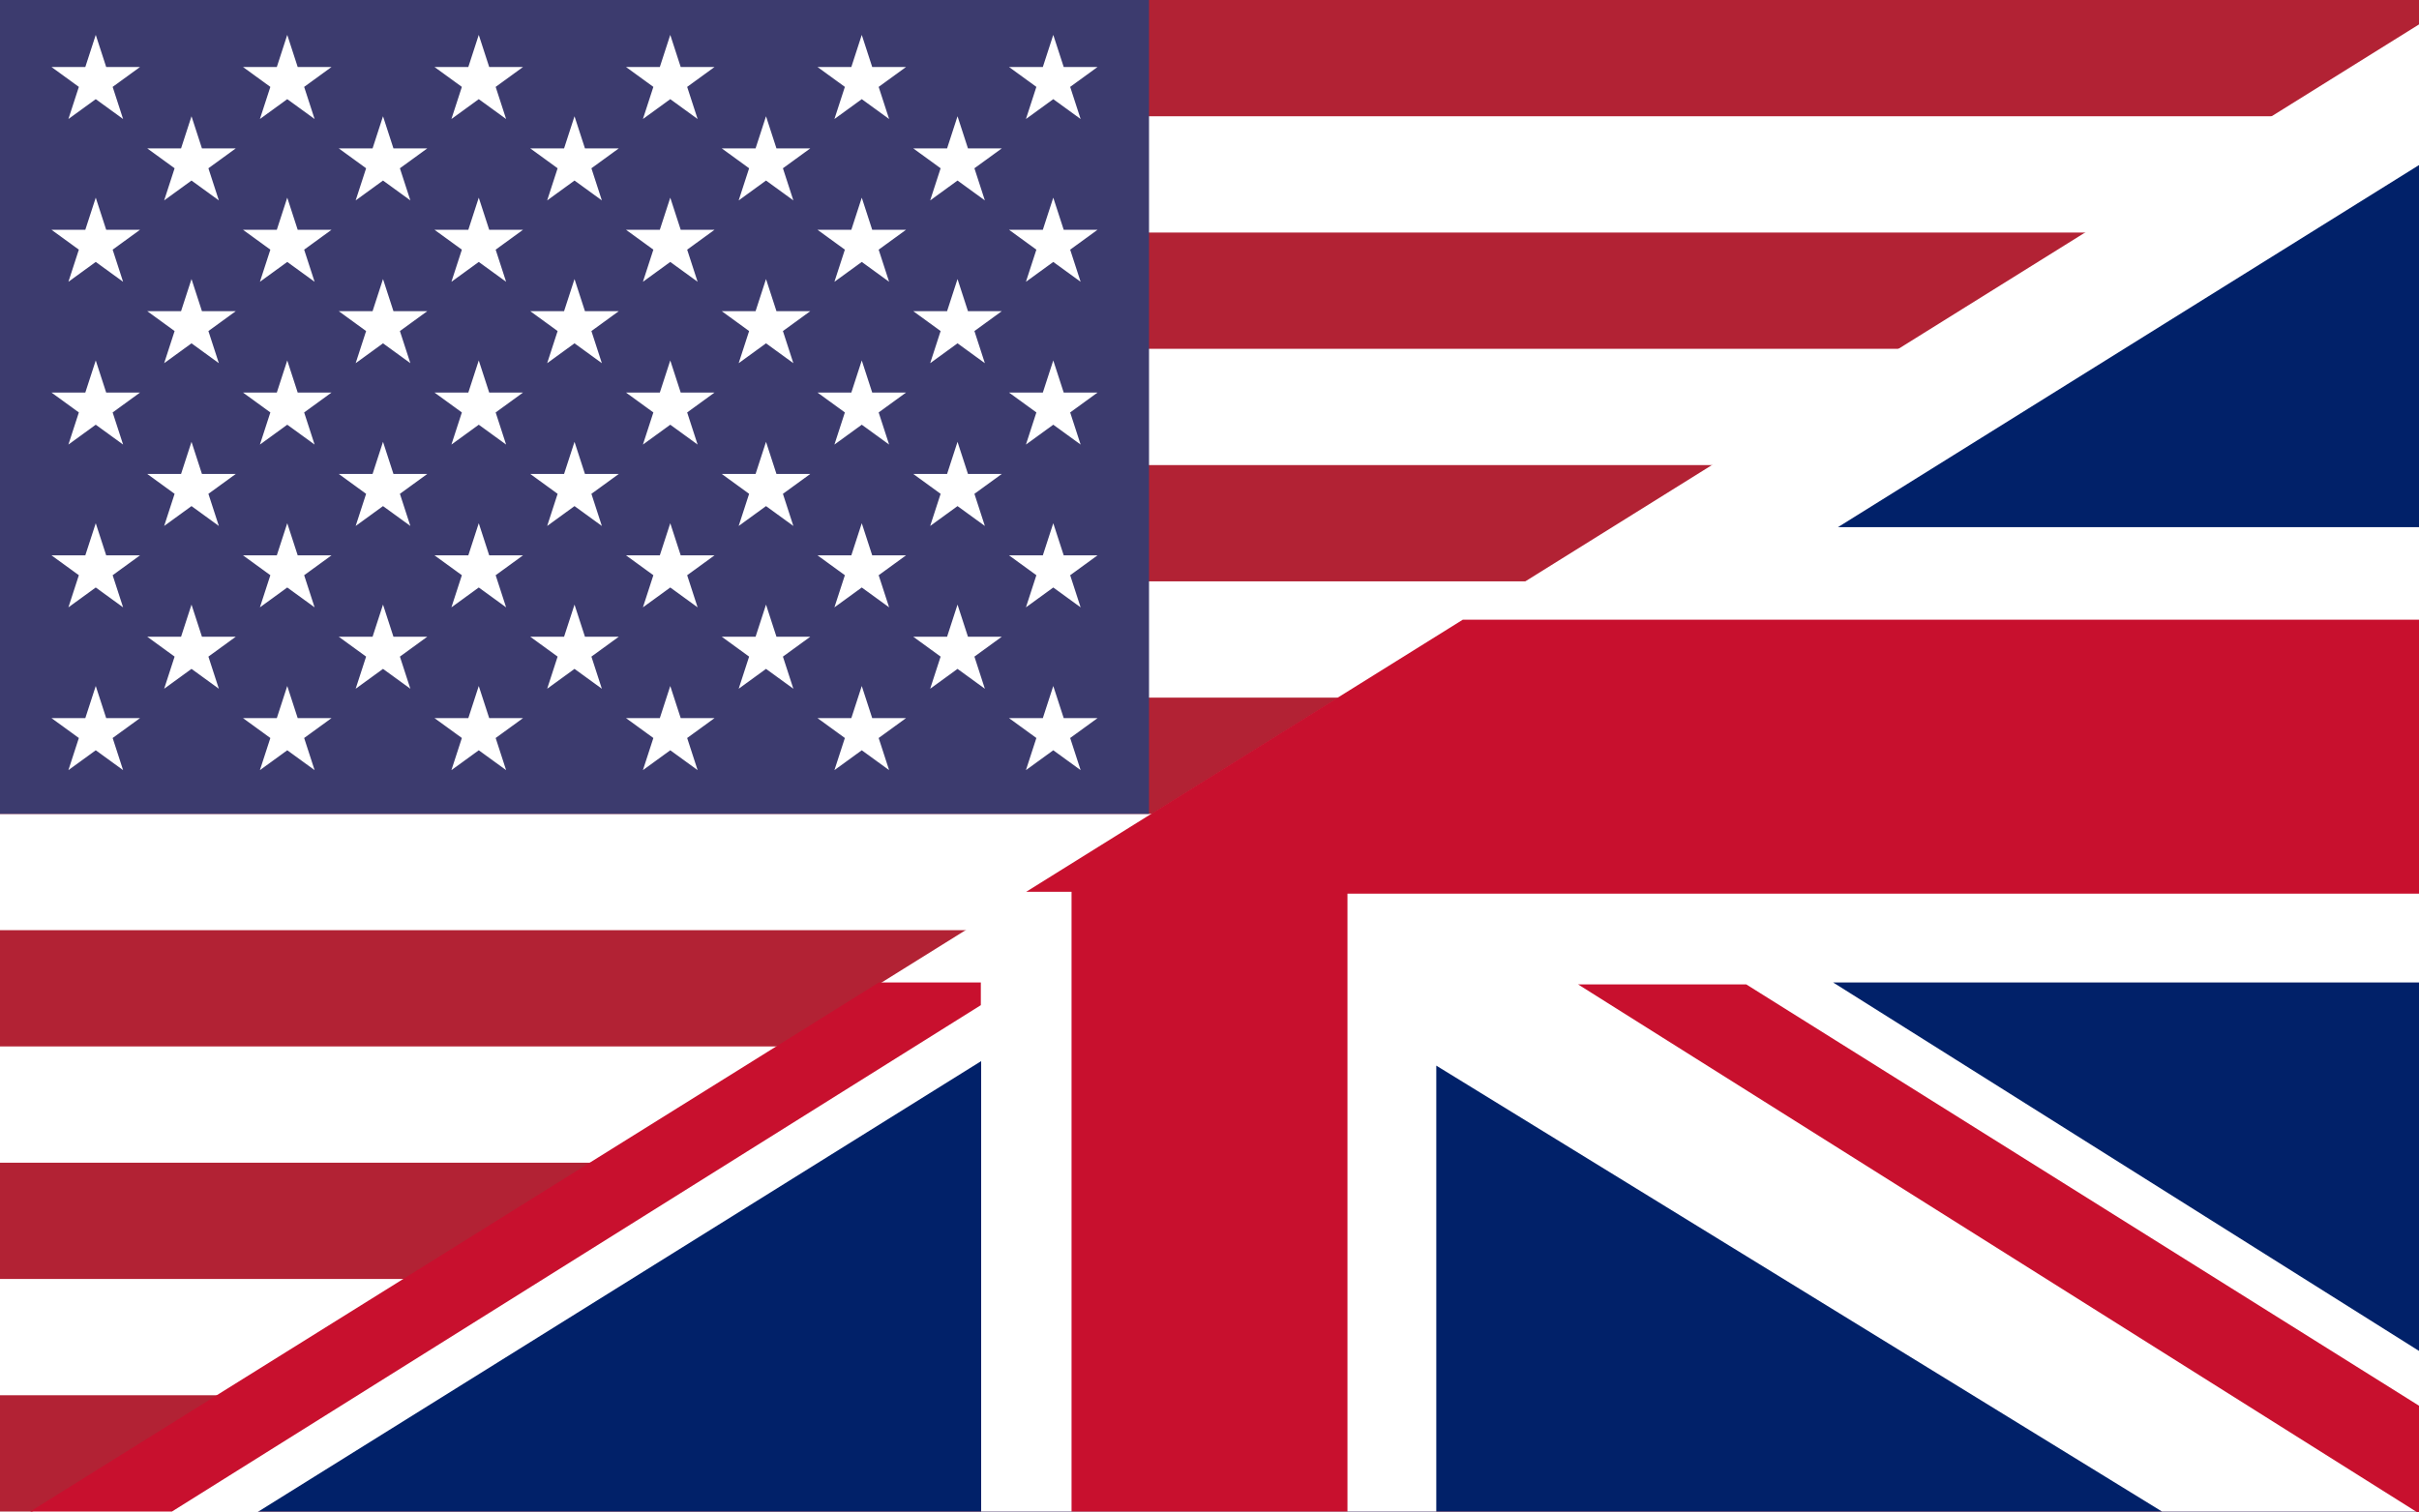
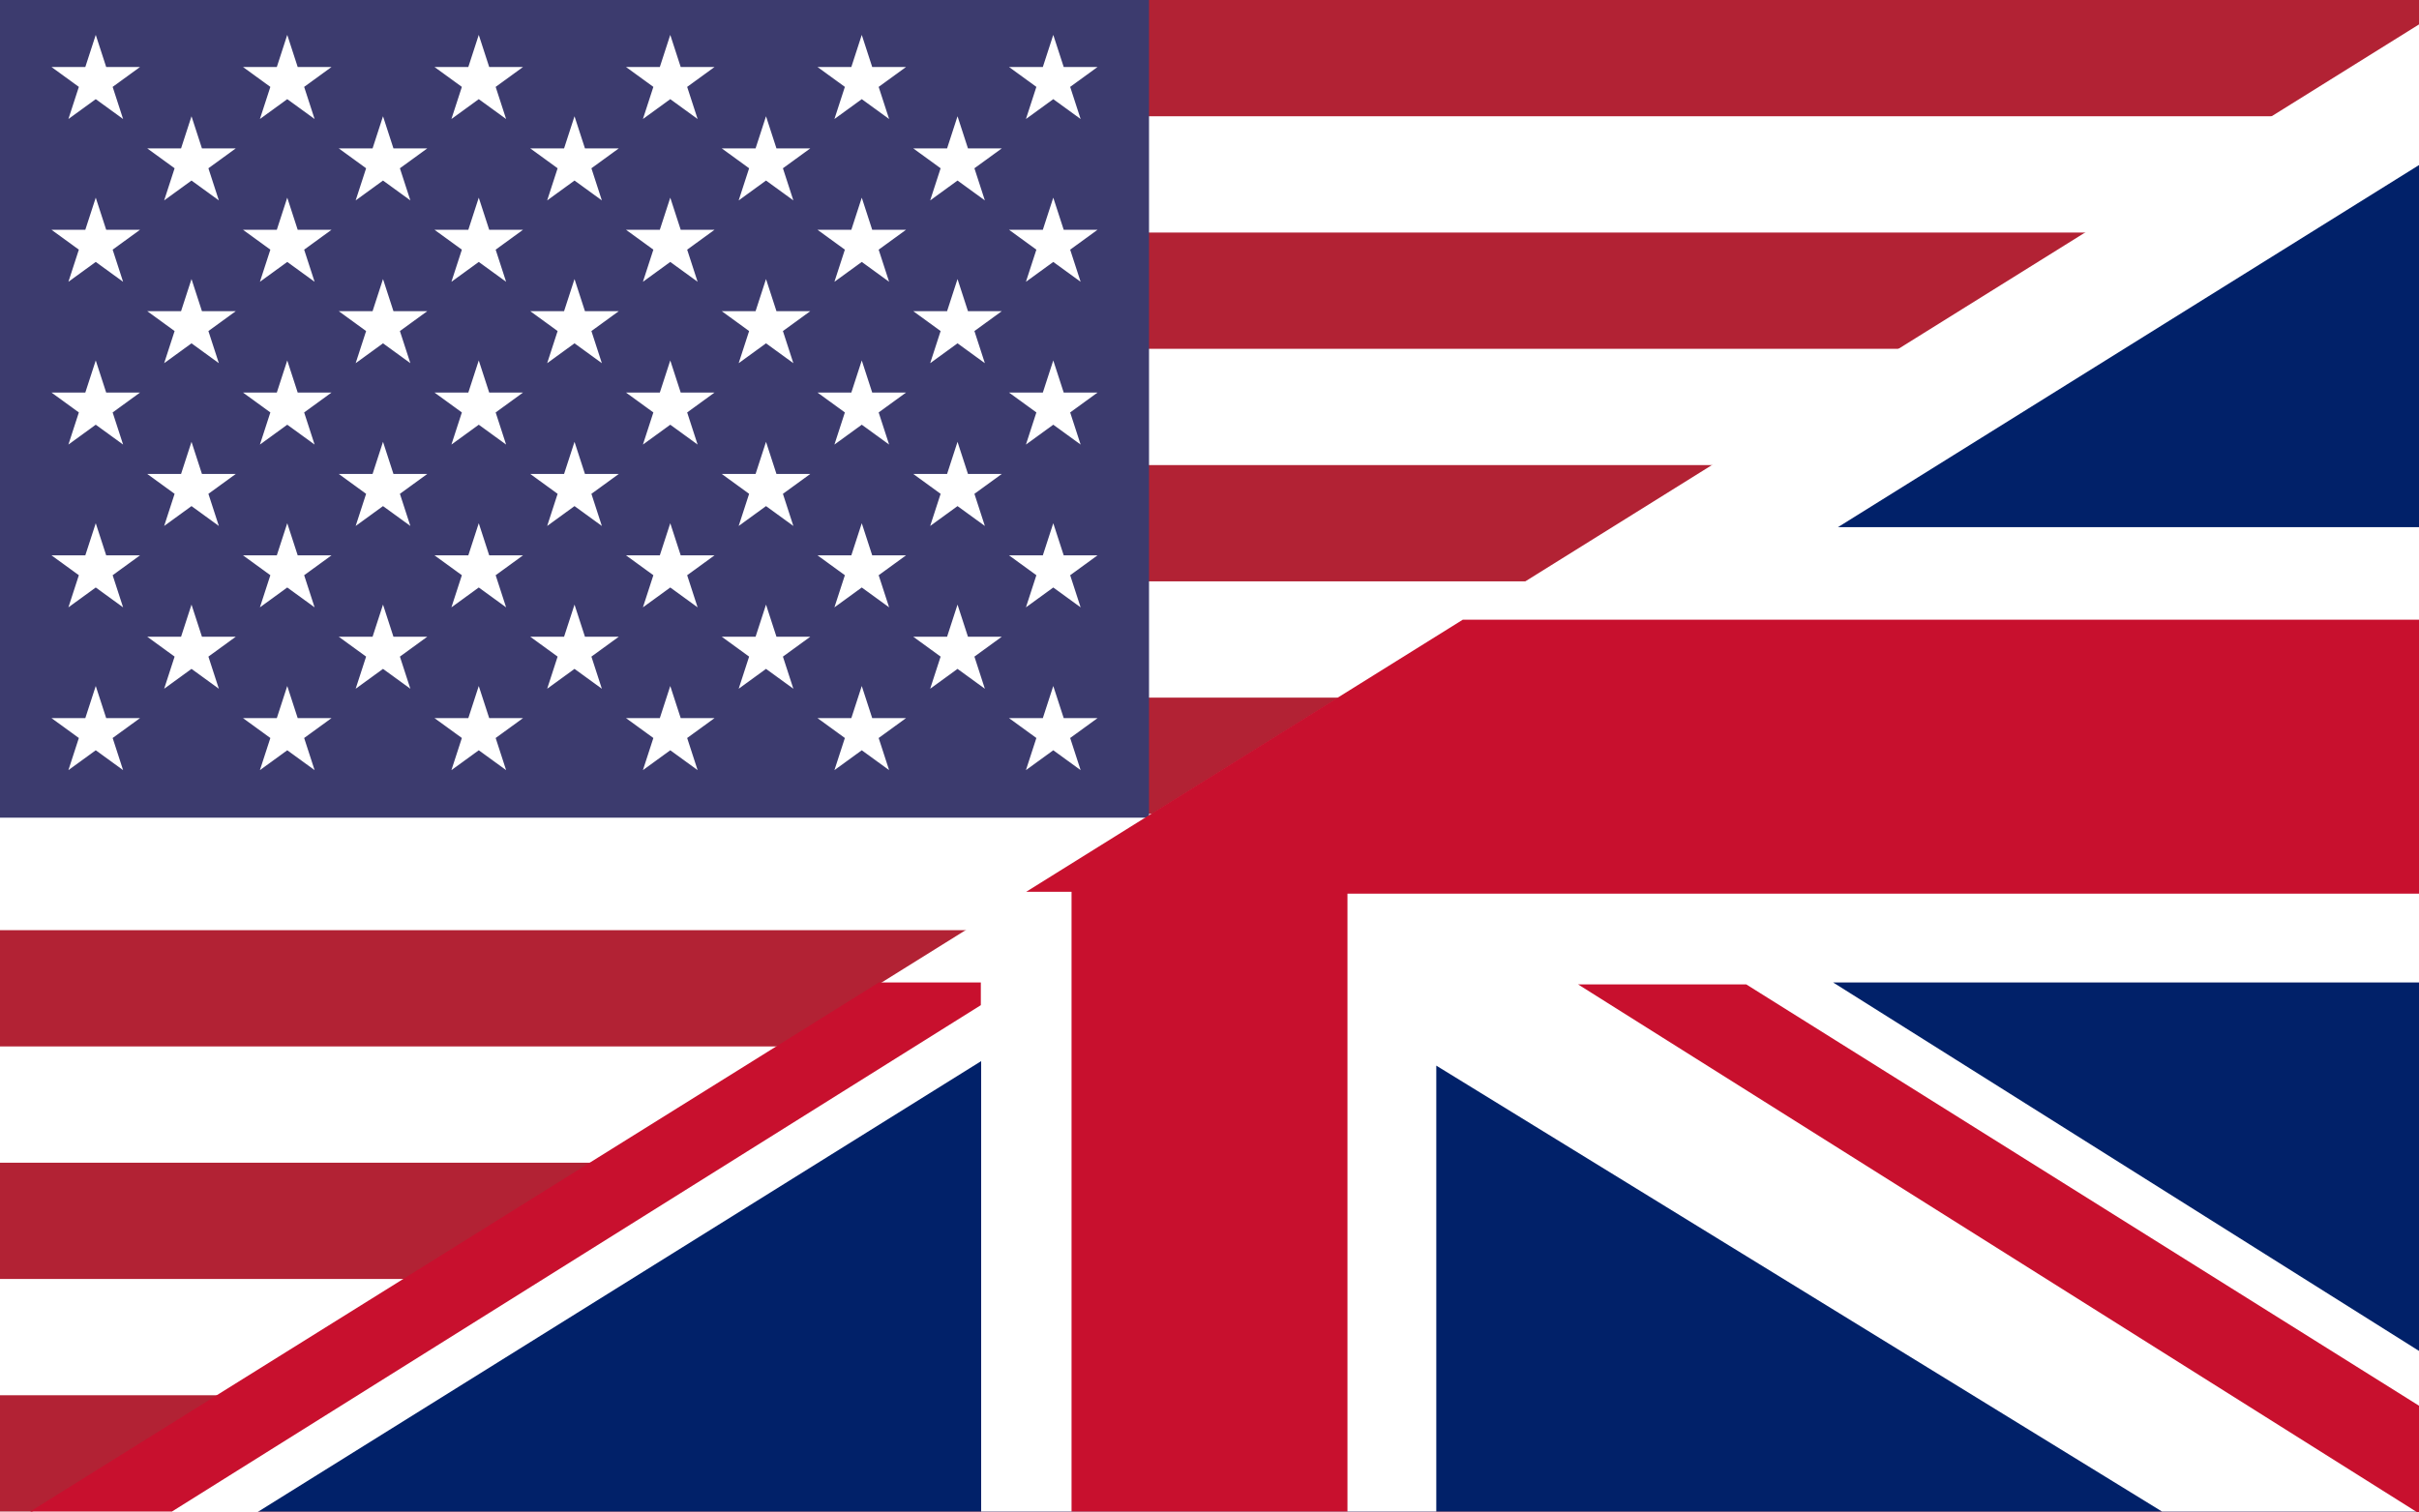
<svg xmlns="http://www.w3.org/2000/svg" width="100%" height="100%" viewBox="0 0 1280 800" version="1.1" xml:space="preserve" style="fill-rule:evenodd;clip-rule:evenodd;">
  <g>
-     <g transform="matrix(1.23077,0,0,1.23077,0,0)">
+     <g transform="matrix(1.03644,0,0,1.23077,0,0)">
      <rect x="0" y="0" width="1235" height="650" style="fill:rgb(178,34,52);" />
    </g>
-     <g transform="matrix(1.23077,0,0,1.23077,0,0)">
+     <g transform="matrix(1.03644,0,0,1.23077,0,0)">
      <path d="M0,75L1235,75M1235,175L0,175M0,275L1235,275M1235,375L0,375M0,475L1235,475M1235,575L0,575" style="fill-rule:nonzero;stroke:white;stroke-width:50px;" />
    </g>
-     <g transform="matrix(1.23077,0,0,1.23077,0,0)">
+     <g transform="matrix(1.23077,0,0,1.23648,0,0)">
      <rect x="0" y="0" width="494" height="350" style="fill:rgb(60,59,110);" />
    </g>
    <g transform="matrix(1.23077,0,0,1.23077,0,0)">
      <g id="s18">
        <g id="s9">
          <g id="s5">
            <g id="s4">
              <path id="s" d="M41.167,15L52.922,51.18L22.146,28.82L60.188,28.82L29.411,51.18L41.167,15Z" style="fill:white;fill-rule:nonzero;" />
              <g id="s1" transform="matrix(1,0,0,1,0,70)">
                <path d="M41.167,15L52.922,51.18L22.146,28.82L60.188,28.82L29.411,51.18L41.167,15Z" style="fill:white;fill-rule:nonzero;" />
              </g>
              <g id="s2" transform="matrix(1,0,0,1,0,140)">
                <path d="M41.167,15L52.922,51.18L22.146,28.82L60.188,28.82L29.411,51.18L41.167,15Z" style="fill:white;fill-rule:nonzero;" />
              </g>
              <g id="s3" transform="matrix(1,0,0,1,0,210)">
                <path d="M41.167,15L52.922,51.18L22.146,28.82L60.188,28.82L29.411,51.18L41.167,15Z" style="fill:white;fill-rule:nonzero;" />
              </g>
            </g>
            <g id="s6" transform="matrix(1,0,0,1,0,280)">
              <path d="M41.167,15L52.922,51.18L22.146,28.82L60.188,28.82L29.411,51.18L41.167,15Z" style="fill:white;fill-rule:nonzero;" />
            </g>
          </g>
          <g id="s41" transform="matrix(1,0,0,1,41.1667,35)">
            <path id="s7" d="M41.167,15L52.922,51.18L22.146,28.82L60.188,28.82L29.411,51.18L41.167,15Z" style="fill:white;fill-rule:nonzero;" />
            <g id="s8" transform="matrix(1,0,0,1,0,70)">
              <path d="M41.167,15L52.922,51.18L22.146,28.82L60.188,28.82L29.411,51.18L41.167,15Z" style="fill:white;fill-rule:nonzero;" />
            </g>
            <g id="s10" transform="matrix(1,0,0,1,0,140)">
              <path d="M41.167,15L52.922,51.18L22.146,28.82L60.188,28.82L29.411,51.18L41.167,15Z" style="fill:white;fill-rule:nonzero;" />
            </g>
            <g id="s11" transform="matrix(1,0,0,1,0,210)">
              <path d="M41.167,15L52.922,51.18L22.146,28.82L60.188,28.82L29.411,51.18L41.167,15Z" style="fill:white;fill-rule:nonzero;" />
            </g>
          </g>
        </g>
        <g id="s91" transform="matrix(1,0,0,1,82.3333,0)">
          <g id="s51">
            <g id="s42">
              <path id="s12" d="M41.167,15L52.922,51.18L22.146,28.82L60.188,28.82L29.411,51.18L41.167,15Z" style="fill:white;fill-rule:nonzero;" />
              <g id="s13" transform="matrix(1,0,0,1,0,70)">
                <path d="M41.167,15L52.922,51.18L22.146,28.82L60.188,28.82L29.411,51.18L41.167,15Z" style="fill:white;fill-rule:nonzero;" />
              </g>
              <g id="s14" transform="matrix(1,0,0,1,0,140)">
                <path d="M41.167,15L52.922,51.18L22.146,28.82L60.188,28.82L29.411,51.18L41.167,15Z" style="fill:white;fill-rule:nonzero;" />
              </g>
              <g id="s15" transform="matrix(1,0,0,1,0,210)">
                <path d="M41.167,15L52.922,51.18L22.146,28.82L60.188,28.82L29.411,51.18L41.167,15Z" style="fill:white;fill-rule:nonzero;" />
              </g>
            </g>
            <g id="s16" transform="matrix(1,0,0,1,0,280)">
              <path d="M41.167,15L52.922,51.18L22.146,28.82L60.188,28.82L29.411,51.18L41.167,15Z" style="fill:white;fill-rule:nonzero;" />
            </g>
          </g>
          <g id="s43" transform="matrix(1,0,0,1,41.1667,35)">
            <path id="s17" d="M41.167,15L52.922,51.18L22.146,28.82L60.188,28.82L29.411,51.18L41.167,15Z" style="fill:white;fill-rule:nonzero;" />
            <g id="s19" transform="matrix(1,0,0,1,0,70)">
              <path d="M41.167,15L52.922,51.18L22.146,28.82L60.188,28.82L29.411,51.18L41.167,15Z" style="fill:white;fill-rule:nonzero;" />
            </g>
            <g id="s20" transform="matrix(1,0,0,1,0,140)">
              <path d="M41.167,15L52.922,51.18L22.146,28.82L60.188,28.82L29.411,51.18L41.167,15Z" style="fill:white;fill-rule:nonzero;" />
            </g>
            <g id="s21" transform="matrix(1,0,0,1,0,210)">
              <path d="M41.167,15L52.922,51.18L22.146,28.82L60.188,28.82L29.411,51.18L41.167,15Z" style="fill:white;fill-rule:nonzero;" />
            </g>
          </g>
        </g>
      </g>
      <g id="s181" transform="matrix(1,0,0,1,164.667,0)">
        <g id="s92">
          <g id="s52">
            <g id="s44">
              <path id="s22" d="M41.167,15L52.922,51.18L22.146,28.82L60.188,28.82L29.411,51.18L41.167,15Z" style="fill:white;fill-rule:nonzero;" />
              <g id="s23" transform="matrix(1,0,0,1,0,70)">
                <path d="M41.167,15L52.922,51.18L22.146,28.82L60.188,28.82L29.411,51.18L41.167,15Z" style="fill:white;fill-rule:nonzero;" />
              </g>
              <g id="s24" transform="matrix(1,0,0,1,0,140)">
                <path d="M41.167,15L52.922,51.18L22.146,28.82L60.188,28.82L29.411,51.18L41.167,15Z" style="fill:white;fill-rule:nonzero;" />
              </g>
              <g id="s25" transform="matrix(1,0,0,1,0,210)">
                <path d="M41.167,15L52.922,51.18L22.146,28.82L60.188,28.82L29.411,51.18L41.167,15Z" style="fill:white;fill-rule:nonzero;" />
              </g>
            </g>
            <g id="s26" transform="matrix(1,0,0,1,0,280)">
              <path d="M41.167,15L52.922,51.18L22.146,28.82L60.188,28.82L29.411,51.18L41.167,15Z" style="fill:white;fill-rule:nonzero;" />
            </g>
          </g>
          <g id="s45" transform="matrix(1,0,0,1,41.1667,35)">
            <path id="s27" d="M41.167,15L52.922,51.18L22.146,28.82L60.188,28.82L29.411,51.18L41.167,15Z" style="fill:white;fill-rule:nonzero;" />
            <g id="s28" transform="matrix(1,0,0,1,0,70)">
              <path d="M41.167,15L52.922,51.18L22.146,28.82L60.188,28.82L29.411,51.18L41.167,15Z" style="fill:white;fill-rule:nonzero;" />
            </g>
            <g id="s29" transform="matrix(1,0,0,1,0,140)">
              <path d="M41.167,15L52.922,51.18L22.146,28.82L60.188,28.82L29.411,51.18L41.167,15Z" style="fill:white;fill-rule:nonzero;" />
            </g>
            <g id="s30" transform="matrix(1,0,0,1,0,210)">
              <path d="M41.167,15L52.922,51.18L22.146,28.82L60.188,28.82L29.411,51.18L41.167,15Z" style="fill:white;fill-rule:nonzero;" />
            </g>
          </g>
        </g>
        <g id="s93" transform="matrix(1,0,0,1,82.3333,0)">
          <g id="s53">
            <g id="s46">
              <path id="s31" d="M41.167,15L52.922,51.18L22.146,28.82L60.188,28.82L29.411,51.18L41.167,15Z" style="fill:white;fill-rule:nonzero;" />
              <g id="s32" transform="matrix(1,0,0,1,0,70)">
                <path d="M41.167,15L52.922,51.18L22.146,28.82L60.188,28.82L29.411,51.18L41.167,15Z" style="fill:white;fill-rule:nonzero;" />
              </g>
              <g id="s33" transform="matrix(1,0,0,1,0,140)">
                <path d="M41.167,15L52.922,51.18L22.146,28.82L60.188,28.82L29.411,51.18L41.167,15Z" style="fill:white;fill-rule:nonzero;" />
              </g>
              <g id="s34" transform="matrix(1,0,0,1,0,210)">
                <path d="M41.167,15L52.922,51.18L22.146,28.82L60.188,28.82L29.411,51.18L41.167,15Z" style="fill:white;fill-rule:nonzero;" />
              </g>
            </g>
            <g id="s35" transform="matrix(1,0,0,1,0,280)">
              <path d="M41.167,15L52.922,51.18L22.146,28.82L60.188,28.82L29.411,51.18L41.167,15Z" style="fill:white;fill-rule:nonzero;" />
            </g>
          </g>
          <g id="s47" transform="matrix(1,0,0,1,41.1667,35)">
            <path id="s36" d="M41.167,15L52.922,51.18L22.146,28.82L60.188,28.82L29.411,51.18L41.167,15Z" style="fill:white;fill-rule:nonzero;" />
            <g id="s37" transform="matrix(1,0,0,1,0,70)">
              <path d="M41.167,15L52.922,51.18L22.146,28.82L60.188,28.82L29.411,51.18L41.167,15Z" style="fill:white;fill-rule:nonzero;" />
            </g>
            <g id="s38" transform="matrix(1,0,0,1,0,140)">
              <path d="M41.167,15L52.922,51.18L22.146,28.82L60.188,28.82L29.411,51.18L41.167,15Z" style="fill:white;fill-rule:nonzero;" />
            </g>
            <g id="s39" transform="matrix(1,0,0,1,0,210)">
              <path d="M41.167,15L52.922,51.18L22.146,28.82L60.188,28.82L29.411,51.18L41.167,15Z" style="fill:white;fill-rule:nonzero;" />
            </g>
          </g>
        </g>
      </g>
      <g id="s94" transform="matrix(1,0,0,1,329.333,0)">
        <g id="s54">
          <g id="s48">
            <path id="s40" d="M41.167,15L52.922,51.18L22.146,28.82L60.188,28.82L29.411,51.18L41.167,15Z" style="fill:white;fill-rule:nonzero;" />
            <g id="s49" transform="matrix(1,0,0,1,0,70)">
              <path d="M41.167,15L52.922,51.18L22.146,28.82L60.188,28.82L29.411,51.18L41.167,15Z" style="fill:white;fill-rule:nonzero;" />
            </g>
            <g id="s50" transform="matrix(1,0,0,1,0,140)">
              <path d="M41.167,15L52.922,51.18L22.146,28.82L60.188,28.82L29.411,51.18L41.167,15Z" style="fill:white;fill-rule:nonzero;" />
            </g>
            <g id="s55" transform="matrix(1,0,0,1,0,210)">
              <path d="M41.167,15L52.922,51.18L22.146,28.82L60.188,28.82L29.411,51.18L41.167,15Z" style="fill:white;fill-rule:nonzero;" />
            </g>
          </g>
          <g id="s56" transform="matrix(1,0,0,1,0,280)">
            <path d="M41.167,15L52.922,51.18L22.146,28.82L60.188,28.82L29.411,51.18L41.167,15Z" style="fill:white;fill-rule:nonzero;" />
          </g>
        </g>
        <g id="s410" transform="matrix(1,0,0,1,41.1667,35)">
          <path id="s57" d="M41.167,15L52.922,51.18L22.146,28.82L60.188,28.82L29.411,51.18L41.167,15Z" style="fill:white;fill-rule:nonzero;" />
          <g id="s58" transform="matrix(1,0,0,1,0,70)">
            <path d="M41.167,15L52.922,51.18L22.146,28.82L60.188,28.82L29.411,51.18L41.167,15Z" style="fill:white;fill-rule:nonzero;" />
          </g>
          <g id="s59" transform="matrix(1,0,0,1,0,140)">
            <path d="M41.167,15L52.922,51.18L22.146,28.82L60.188,28.82L29.411,51.18L41.167,15Z" style="fill:white;fill-rule:nonzero;" />
          </g>
          <g id="s60" transform="matrix(1,0,0,1,0,210)">
            <path d="M41.167,15L52.922,51.18L22.146,28.82L60.188,28.82L29.411,51.18L41.167,15Z" style="fill:white;fill-rule:nonzero;" />
          </g>
        </g>
      </g>
      <g id="s510" transform="matrix(1,0,0,1,411.667,0)">
        <g id="s411">
          <path id="s61" d="M41.167,15L52.922,51.18L22.146,28.82L60.188,28.82L29.411,51.18L41.167,15Z" style="fill:white;fill-rule:nonzero;" />
          <g id="s62" transform="matrix(1,0,0,1,0,70)">
            <path d="M41.167,15L52.922,51.18L22.146,28.82L60.188,28.82L29.411,51.18L41.167,15Z" style="fill:white;fill-rule:nonzero;" />
          </g>
          <g id="s63" transform="matrix(1,0,0,1,0,140)">
            <path d="M41.167,15L52.922,51.18L22.146,28.82L60.188,28.82L29.411,51.18L41.167,15Z" style="fill:white;fill-rule:nonzero;" />
          </g>
          <g id="s64" transform="matrix(1,0,0,1,0,210)">
            <path d="M41.167,15L52.922,51.18L22.146,28.82L60.188,28.82L29.411,51.18L41.167,15Z" style="fill:white;fill-rule:nonzero;" />
          </g>
        </g>
        <g id="s65" transform="matrix(1,0,0,1,0,280)">
          <path d="M41.167,15L52.922,51.18L22.146,28.82L60.188,28.82L29.411,51.18L41.167,15Z" style="fill:white;fill-rule:nonzero;" />
        </g>
      </g>
    </g>
  </g>
  <g>
    <path d="M1280,47L66,800L1280,800L1280,47Z" style="fill:rgb(1,33,105);" />
    <g>
      <g transform="matrix(0.156147,0.250503,-1.28546,0.80127,1218.68,162.112)">
        <rect x="-319" y="-93" width="214" height="1021" style="fill:white;" />
      </g>
      <path d="M519.177,560.987L519.177,800L760,800L760,564L1144,800L1280,800L1280,715L970,520L1280,520L1280,279L888,279L521,520L519.177,560.987Z" style="fill:white;" />
    </g>
    <g>
      <g>
        <path d="M519,520L465,520L16,800L91,800L519,532L519,520Z" style="fill:rgb(200,16,46);" />
        <path d="M543,472L567,472L567,800L713,800L713,473L1280,473L1280,328L774,328L543,472Z" style="fill:rgb(200,16,46);" />
      </g>
      <g transform="matrix(1,0,0,1,0,1)">
        <path d="M835,520L924,520L1280,743L1280,800.001L835,520Z" style="fill:rgb(200,16,46);" />
      </g>
    </g>
  </g>
</svg>
